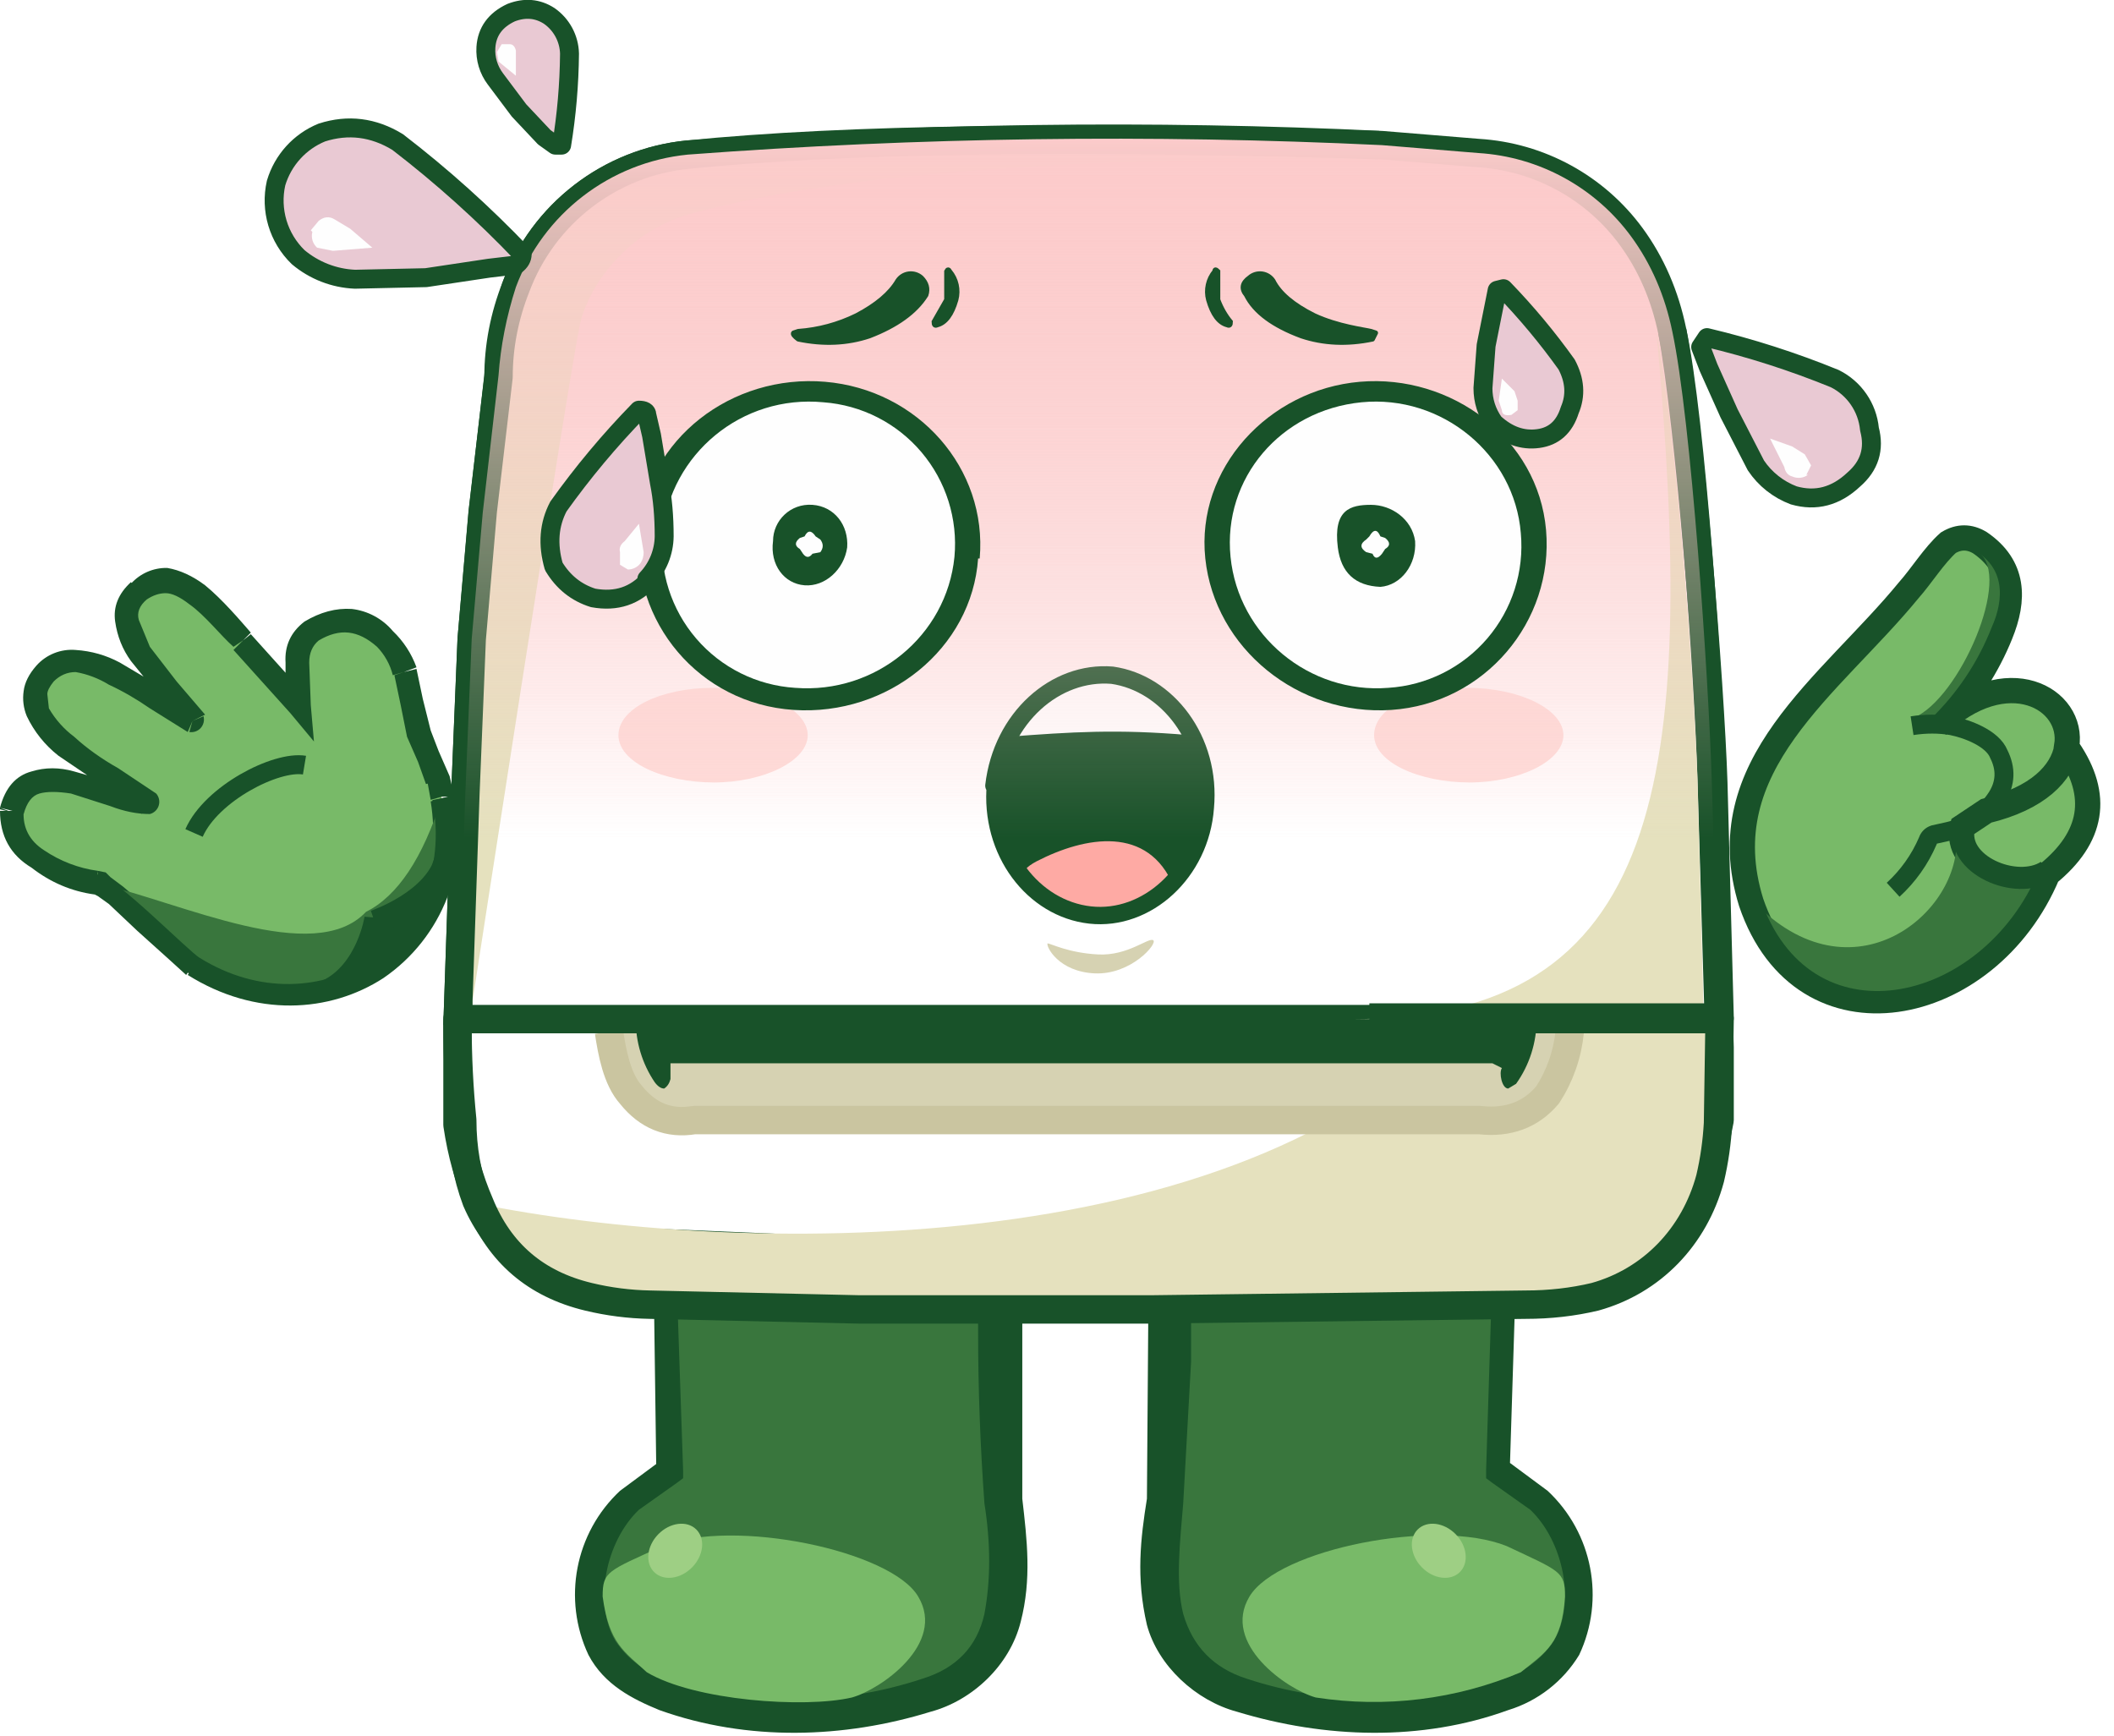
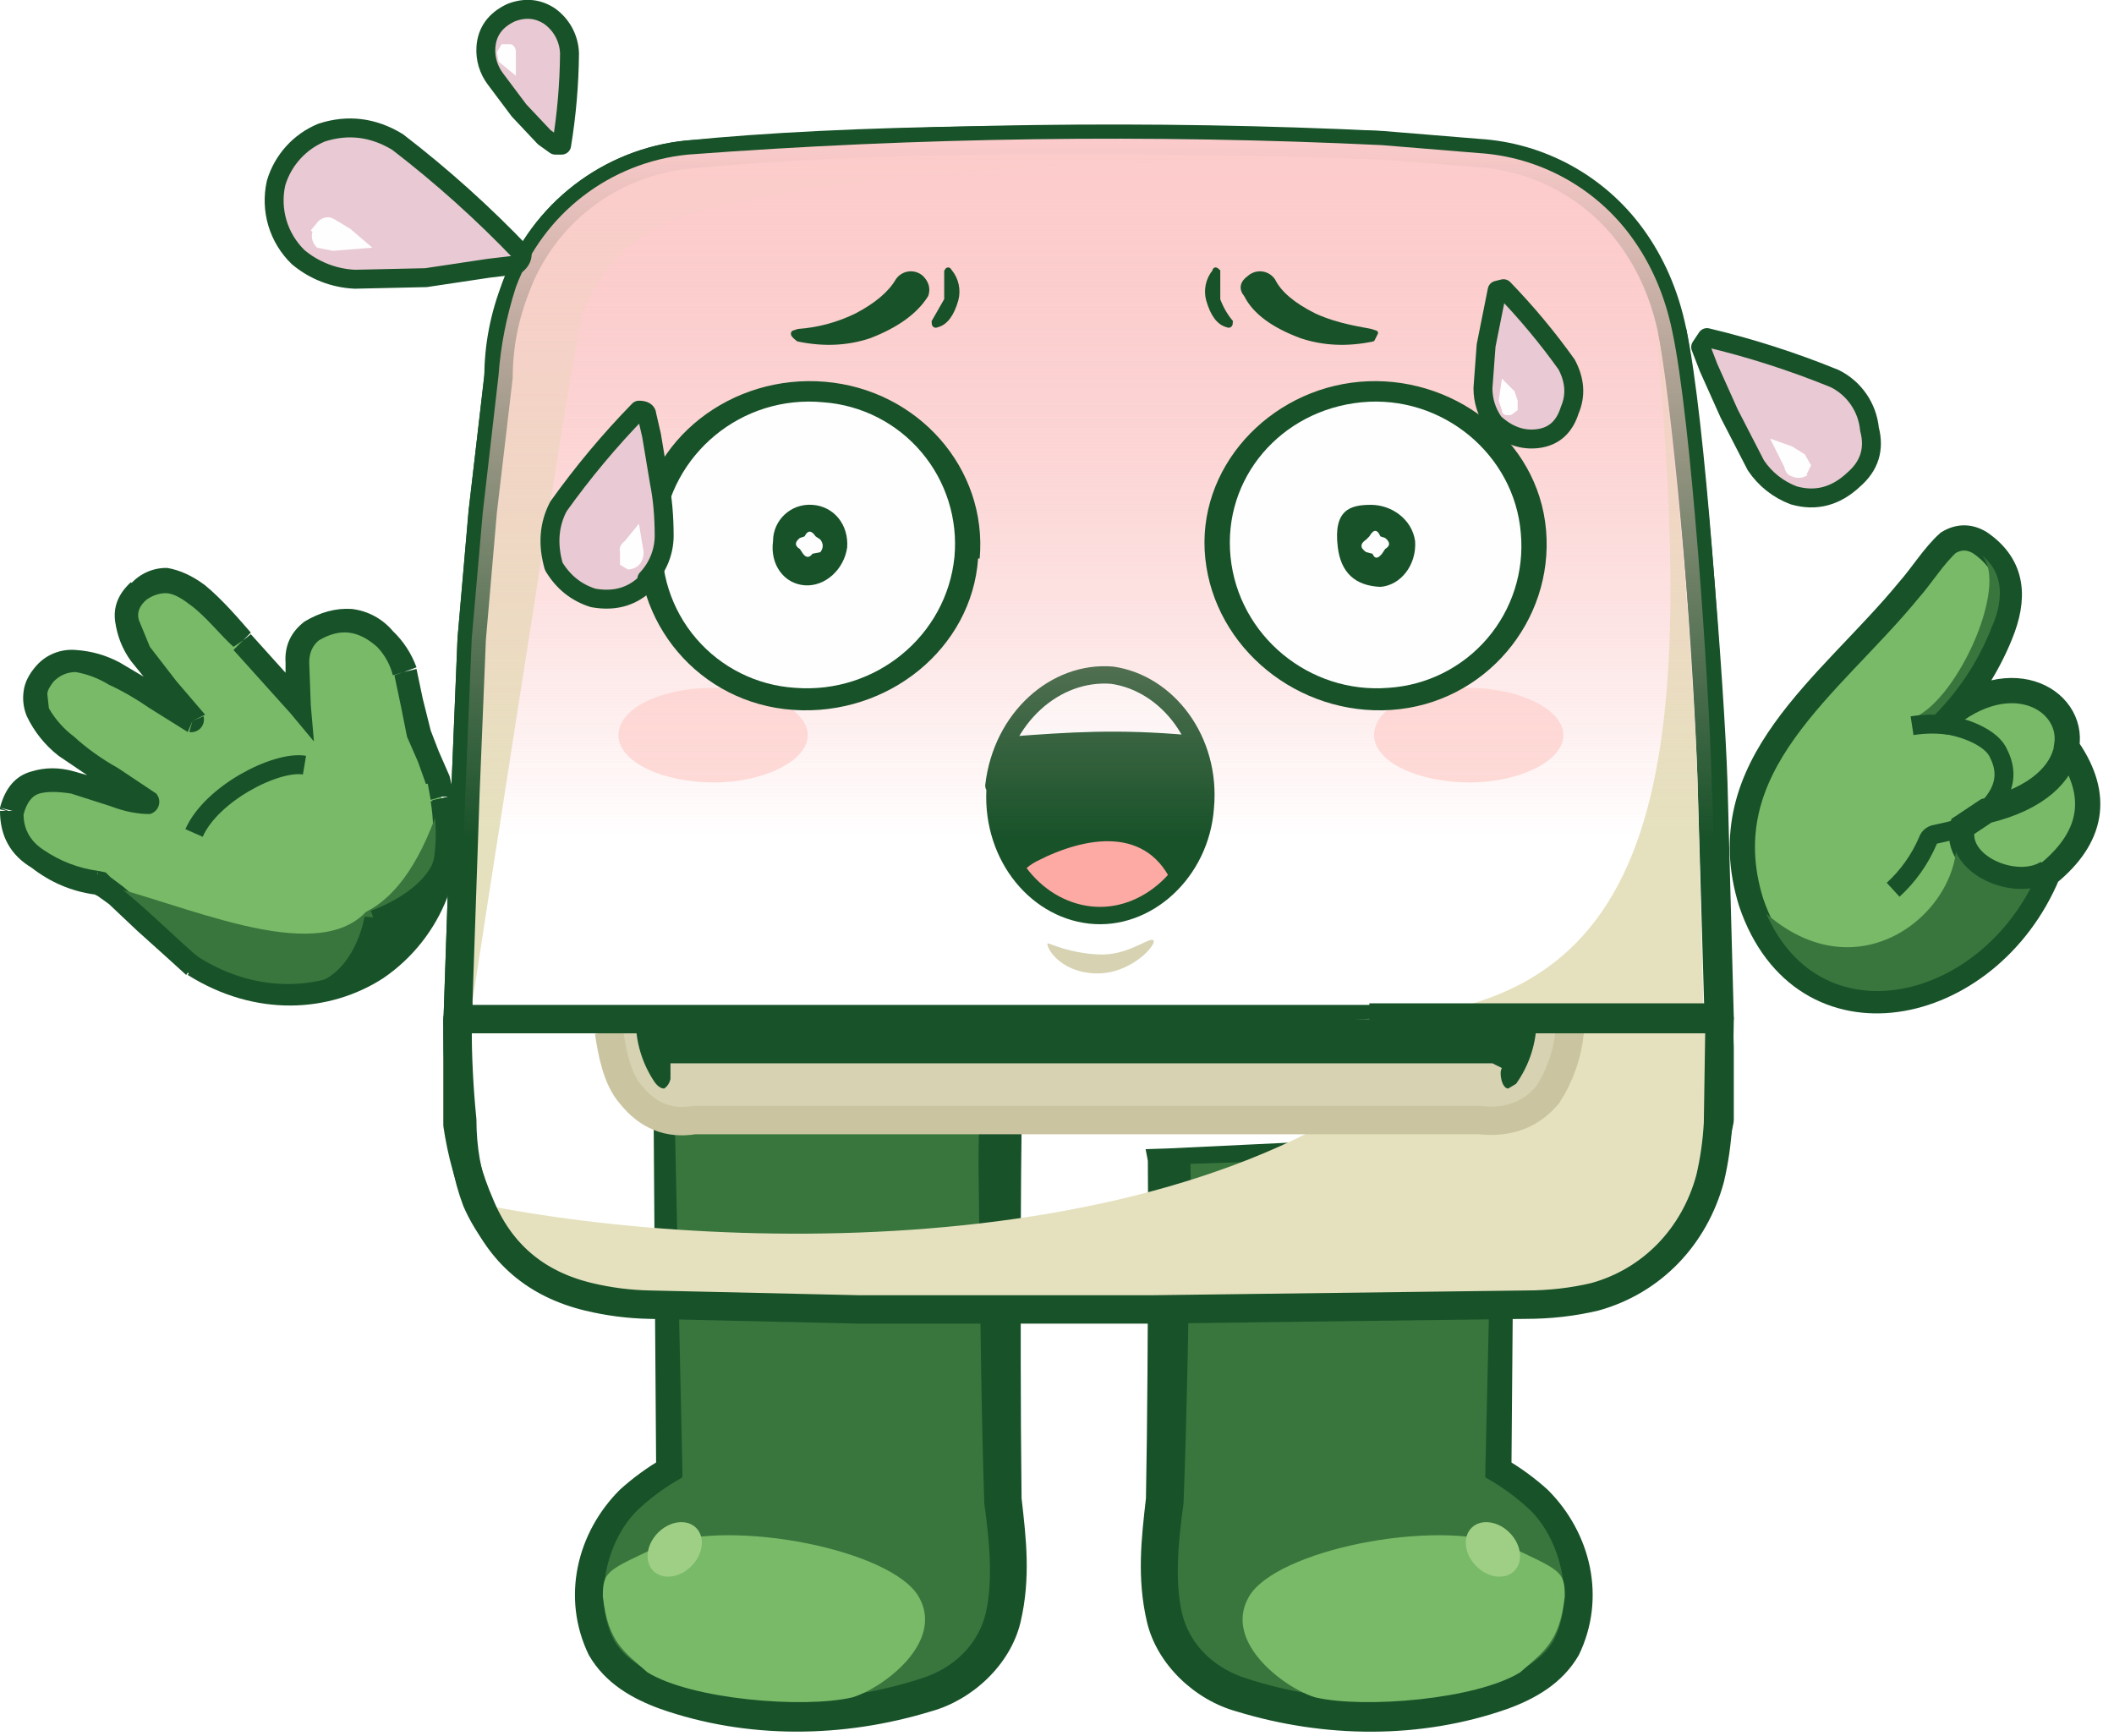
<svg xmlns="http://www.w3.org/2000/svg" width="134" height="110" fill="none" viewBox="0 0 134 110">
-   <path fill="#39763d" d="M63.6 95.2C63.5 94.6 63.3 80 63.4 79.5L42.1 78.5 42.4 93.3 40 95.1C37.6 97 36.6 101.7 38 104.5A7 7 0 0 0 42.1 107.5 27 27 0 0 0 58.8 107.4 7 7 0 0 0 63.7 102.5 25 25 0 0 0 63.5 95.3" class="m-foot m-foot-l" />
-   <path fill="#185229" d="M64.8 79.7 62 79.2V84.5Q62 89.8 62.4 95.3 63 99.1 62.4 102.3 61.7 105.4 58.5 106.4A26 26 0 0 1 42.4 106.5Q40.2 105.8 39 104C37.6 101.6 38.4 97.7 40.5 95.7L42.9 94 43.3 93.7V93.2L42.8 78.5 42.1 79.2 58.3 79.8 63.4 80V79L58.5 78.6 42 77.9H41.4V78.5L41.6 93.2 42 92.5 39.3 94.5A9 9 0 0 0 37.3 104.9C38.3 106.8 40.1 107.7 41.8 108.4 47.4 110.4 53.5 110.2 59 108.5 61.6 107.8 64 105.6 64.7 102.8 65.4 100.1 65.1 97.6 64.8 95zM62 79.2 64.8 79.7 64.9 79H63.4V80z" class="m-foot m-foot-l" />
-   <path fill="#78ba68" d="M54 107.6C55.8 107.1 60 104.2 58.2 101.2 56.5 98.3 46.5 96.2 42 98 38.5 99.6 38.2 99.6 38.2 101.2 38.6 104.2 39.6 104.7 41 106 44 107.8 51 108.3 54 107.6" class="m-foot m-foot-l" />
-   <ellipse cx="42.8" cy="98.3" fill="#9ecf84" class="m-foot m-foot-l" rx="1.5" ry="1.9" transform="rotate(44.5 42.8 98.3)" />
-   <path fill="#39763d" d="M73.9 95.2C73.9 94.6 74.2 81.9 74 81.3L95.3 80.5 95 93.2 97.6 95.1C99.9 97.1 100.9 101.7 99.3 104.5A7 7 0 0 1 95.3 107.5 27 27 0 0 1 78.7 107.4 7 7 0 0 1 73.8 102.5C73.3 100.6 73.6 97.4 73.8 95.3" class="m-foot m-foot-r" />
-   <path fill="#185229" d="M72.8 81.6 75.5 81.1V86.3L75 95.3C74.8 97.7 74.5 100.3 75 102.3Q75.9 105.4 79 106.4A26 26 0 0 0 95 106.5 6 6 0 0 0 98.5 104C99.9 101.6 99.1 97.7 97 95.7L94.6 94 94.2 93.7V93.2L94.6 80.5 95.4 81.2 79 81.7 74.2 81.9V80.9L79 80.5 95.3 79.8H96.1V80.5L95.7 93.2 95.4 92.5 98.1 94.5A9 9 0 0 1 100.1 104.9 8 8 0 0 1 95.6 108.4C90.1 110.4 84 110.2 78.4 108.5 75.8 107.8 73.4 105.6 72.7 103 72 100 72.3 97.5 72.7 95zM75.6 81.1 72.8 81.6 72.7 81H74V81.8z" class="m-foot m-foot-r" />
-   <path fill="#78ba68" d="M83.4 107.6C81.6 107.1 77.4 104.2 79.2 101.2S91 96.2 95.5 98C98.9 99.6 99.2 99.6 99.2 101.2 99 104.2 98 104.7 96.4 106A24 24 0 0 1 83.4 107.6" class="m-foot m-foot-r" />
-   <ellipse cx="91.2" cy="98.3" fill="#9ecf84" class="m-foot m-foot-r" rx="1.5" ry="1.9" transform="rotate(135.5 91.2 98.3)" />
+   <path fill="#39763d" d="M63.573 95.135C63.491 94.54 63.304 71.968 63.415 71.415L42.095 70.52L42.423 93.17C41.475 93.731 40.7 94.302 39.871 95.057C37.581 97.14 36.551 101.626 38.131 104.453C38.927 105.876 40.556 106.853 42.148 107.403C47.445 109.233 53.38 109.116 58.699 107.438C61.154 106.664 62.932 105.032 63.592 102.516C64.138 100.436 63.866 97.27 63.573 95.135Z" class="m-foot m-foot-l" />
+   <path fill="#185229" d="M64.754 71.682C63.861 71.504 62.969 71.326 62.077 71.147C61.974 73.625 62.059 75.254 62.065 77.299C62.145 83.298 62.189 89.06 62.391 95.297C62.715 97.652 62.959 100.167 62.49 102.226C62.014 104.253 60.44 105.761 58.372 106.402C53.248 108.058 47.568 108.208 42.462 106.491C41.01 106.001 39.606 105.159 38.94 104C37.588 101.528 38.37 97.697 40.446 95.688C41.189 94.998 41.976 94.405 42.846 93.885L43.257 93.645L43.254 93.158C43.09 85.609 42.926 78.06 42.762 70.511L42.067 71.186C47.216 71.365 52.364 71.543 57.513 71.722C59.473 71.79 61.433 71.858 63.394 71.926C63.408 71.585 63.422 71.244 63.437 70.903C61.477 70.807 59.518 70.71 57.559 70.614C52.414 70.361 47.269 70.108 42.123 69.854L41.413 69.83L41.429 70.53C41.483 78.081 41.538 85.631 41.592 93.182L42 92.455C41.041 93.007 40.117 93.683 39.297 94.425C36.564 97.146 35.562 101.274 37.321 104.905C38.368 106.727 40.12 107.689 41.833 108.315C47.362 110.26 53.464 110.18 59.026 108.475C61.604 107.766 64.046 105.555 64.694 102.805C65.343 100.021 65.044 97.501 64.754 94.973C64.685 89.356 64.696 83.181 64.709 77.289C64.714 75.414 64.734 73.074 64.754 71.682ZM62.077 71.147L64.754 71.682L64.894 70.954L63.437 70.903L63.394 71.926L62.077 71.147Z" class="m-foot m-foot-l" />
+   <path fill="#78ba68" d="M54 107.6C55.826 107.089 59.944 104.142 58.228 101.2C56.512 98.258 46.53 96.25 41.944 97.922C38.496 99.549 38.209 99.553 38.211 101.199C38.55 104.131 39.577 104.701 41.035 106.004C43.838 107.734 50.932 108.303 54 107.6Z" class="m-foot m-foot-l" />
+   <ellipse cx="42.769" cy="98.213" rx="1.498" ry="1.925" transform="rotate(44.502 42.7691 98.2133)" fill="#9ecf84" class="m-foot m-foot-l" />
+   <path fill="#39763d" d="M73.829 95.137C73.91 94.542 74.207 73.86 74.096 73.307L95.306 72.45L94.978 93.171C95.927 93.733 96.701 94.304 97.53 95.058C99.82 97.142 100.85 101.628 99.27 104.454C98.474 105.878 96.845 106.855 95.254 107.405C89.956 109.234 84.021 109.118 78.702 107.44C76.248 106.666 74.469 105.034 73.809 102.517C73.263 100.438 73.535 97.272 73.829 95.137Z" class="m-foot m-foot-r" />
+   <path fill="#185229" d="M72.758 73.574C73.65 73.396 74.542 73.217 75.435 73.039C75.531 75.467 75.433 77.031 75.417 79.001C75.312 84.437 75.241 89.642 75.019 95.3C74.694 97.654 74.45 100.169 74.917 102.227C75.392 104.251 76.963 105.758 79.031 106.4C84.153 108.056 89.833 108.208 94.939 106.493C96.392 106.003 97.796 105.162 98.462 104.002C99.815 101.53 99.034 97.698 96.957 95.688C96.215 94.997 95.427 94.403 94.557 93.883L94.148 93.645L94.152 93.158C94.313 86.252 94.474 79.346 94.635 72.44L95.333 73.121C90.156 73.291 84.979 73.461 79.802 73.631C77.907 73.693 76.012 73.756 74.117 73.818C74.103 73.477 74.089 73.136 74.076 72.795C75.969 72.704 77.863 72.614 79.757 72.523C84.931 72.275 90.105 72.027 95.279 71.78L95.993 71.756L95.977 72.461C95.919 79.369 95.862 86.277 95.805 93.184L95.399 92.46C96.358 93.012 97.282 93.688 98.102 94.43C100.834 97.148 101.837 101.276 100.079 104.907C99.033 106.728 97.281 107.691 95.569 108.317C90.04 110.263 83.937 110.185 78.374 108.481C75.795 107.772 73.35 105.56 72.701 102.808C72.051 100.022 72.35 97.503 72.638 94.973C72.734 89.907 72.755 84.308 72.773 78.976C72.778 77.179 72.771 74.889 72.758 73.574ZM75.435 73.039L72.758 73.574L72.617 72.843L74.076 72.795L74.117 73.818L75.435 73.039Z" class="m-foot m-foot-r" />
+   <path fill="#78ba68" d="M83.4 107.6C81.574 107.089 77.456 104.142 79.172 101.2C80.888 98.258 90.87 96.25 95.456 97.922C98.904 99.549 99.191 99.553 99.189 101.199C98.85 104.131 97.823 104.701 96.364 106.004C93.562 107.734 86.468 108.303 83.4 107.6Z" class="m-foot m-foot-r" />
+   <ellipse cx="94.631" cy="98.213" rx="1.498" ry="1.925" transform="rotate(135.498 94.6309 98.2135)" fill="#9ecf84" class="m-foot m-foot-r" />
  <path fill="url(#paint0_linear_591_65140)" stroke="#185229" stroke-linejoin="round" stroke-width="1.8" d="M54.5 82.7 41.2 82.5A18 18 0 0 1 37.2 81.9 10 10 0 0 1 30.2 76.1Q29.3 73.7 29.3 71 29 68 29 65L29.5 50.2 29.9 40.5 30.6 32.5 31.6 23.8Q31.8 21 32.7 18.2A13 13 0 0 1 43.6 9.8 359 359 0 0 1 87.6 9.2L93.7 9.7A13 13 0 0 1 103.4 15Q105.3 17.6 106 21C107.2 26.6 108.3 43 108.5 49.4L109 66.4V71L108.3 74.5C107.4 78 104.7 80.9 101 81.9Q99.1 82.5 96.7 82.5L73.1 82.7z" />
  <path fill="#e5e1be" d="M41.2 82.7 54.5 83H73.1L96.7 82.7Q99 82.7 101.1 82.2C104.7 81.2 107.4 78.4 108.4 74.7Q108.8 73 108.9 71.2L109 64.6H92.7C78.4 80.2 46.5 79.6 30.3 76.3Q32.3 81 37.3 82.2A18 18 0 0 0 41.2 82.7" />
  <path fill="#d6d2b2" d="M44.1 71Q41.6 71.3 40 69.4C39 68.4 38.8 66.7 38.6 65.4H99.5A9 9 0 0 1 98.1 69.4Q96.5 71.4 93.8 71z" />
  <path stroke="#cac5a0" stroke-linejoin="round" stroke-width="1.8" d="M38.6 65.4C38.8 66.7 39.1 68.4 40 69.4Q41.6 71.4 44 71H93.8Q96.5 71.3 98.1 69.4A9 9 0 0 0 99.5 65.4" />
  <path fill="#185229" d="M96.1 68.7A7 7 0 0 0 97.4 64.6H40.3A7 7 0 0 0 41.5 68.6Q41.8 69 42.1 69 42.4 68.8 42.5 68.4V67.4H94.6L95.2 67.7C95 68 95.2 69 95.6 69z" />
  <path stroke="#185229" stroke-linejoin="round" stroke-width="1.8" d="M40.3 64.6H29V71.3Q29.4 74 30.4 76.3 32.3 81 37.3 82.2A18 18 0 0 0 41.2 82.7L54.4 83H73.1L96.7 82.7Q99 82.7 101.1 82.2C104.7 81.2 107.4 78.4 108.4 74.7Q108.8 73 108.9 71.2L109 64.6H40.3" />
  <path fill="#e5e1be" d="M107.6 49.5C107.4 43.3 106.2 26.8 105 21.1 107.6 49.5 105.4 64.6 85.7 64.6H108z" />
  <path stroke="#185229" stroke-linejoin="round" stroke-width="1.8" d="M106 21C107.1 26.9 108.4 43.4 108.6 49.6L109 64.5H86.8" />
  <path fill="#e5e1be" d="M29.5 50.2 29.9 63.8S36.2 22.8 36.8 20.4 39.8 14.7 43.6 13.6C57.8 9.6 83.6 10.1 86.4 10.1A180 180 0 0 0 43.6 9.7 13 13 0 0 0 32.8 18.2Q31.8 21 31.5 24L30.5 32.4 30 40.4z" />
  <path stroke="#185229" stroke-linejoin="round" stroke-width="1.8" d="M29 65 29.5 50.3 29.9 40.5 30.6 32.4 31.6 23.9Q31.6 21 32.7 18.2A13 13 0 0 1 43.6 9.8Q58.6 8.3 87.4 9.2" />
  <g class="m-mouth-group">
    <path fill="#d6d2b2" d="M66.4 59.8C66.6 59.8 67.7 60.4 69.6 60.5S72.8 59.4 73.1 59.6 71.7 61.8 69.4 61.7 66.3 60 66.4 59.8" />
    <path fill="#185229" d="M76.3 51C75.9 55.3 72.7 58.3 69 58S63 53.9 63.2 49.9C63.6 45.6 66.8 42.5 70.4 42.8 74 43.4 76.6 47 76.3 51.2" />
    <path fill="#fefefe" d="M75.4 46.6C70.8 46.2 67.9 46.4 63.9 46.7 65.8 42.2 72.1 41 75.4 46.7" />
    <path fill="#feaaa4" d="M69.3 58.1C68.6 58.2 66.5 57.6 65.7 56.7 64.7 55.8 64.4 55.3 65.7 54.6 68.8 53 72.8 52.3 74.4 56.2 73 57.2 71.4 58.4 69.3 58.2" class="m-mouth-tongue" />
    <path stroke="#185229" stroke-linejoin="round" stroke-width="1.1" d="M63 49.8C63.5 45.5 66.9 42.5 70.5 42.8 74 43.3 76.8 46.9 76.4 51.2 76.1 55.3 72.7 58.4 69.1 58S62.7 54 63.1 49.7Z" />
  </g>
  <path fill="#fedbd8" d="M45.2 49.6C48.5 49.6 51.2 48.2 51.2 46.6S48.5 43.6 45.2 43.6 39.2 44.9 39.2 46.6 42 49.6 45.3 49.6" class="m-cheek m-cheek-l" />
  <path fill="#fedbd8" d="M93.1 49.6C96.4 49.6 99.1 48.2 99.1 46.6S96.4 43.6 93 43.6 87.1 44.9 87.1 46.6 89.9 49.6 93.2 49.6" class="m-cheek m-cheek-r" />
  <path fill="url(#paint0_linear_591_65140)" d="M54.5 82.7 41.2 82.5A18 18 0 0 1 37.2 81.9 10 10 0 0 1 30.2 76.1Q29.3 73.7 29.3 71 29 68 29 65L29.5 50.2 29.9 40.5 30.6 32.5 31.6 23.8Q31.8 21 32.7 18.2A13 13 0 0 1 43.6 9.8 359 359 0 0 1 87.6 9.2L93.7 9.7A13 13 0 0 1 103.4 15Q105.3 17.6 106 21C107.2 26.6 108.3 43 108.5 49.4L109 66.4V71L108.3 74.5C107.4 78 104.7 80.9 101 81.9Q99.1 82.5 96.7 82.5L73.1 82.7z" class="m-body-overlay" pointer-events="none" />
  <g class="m-eyes">
    <path fill="#185229" d="M62 35.4C61.6 41.1 56.3 45.4 50.3 45S40 39.4 40.5 33.6 46.4 23.7 52.3 24.2 62.6 29.7 62.1 35.4" />
    <path fill="#fefefe" d="M60.5 35.3C60 40.3 55.5 44 50.4 43.6A9 9 0 0 1 42 33.8C42.5 28.8 47 25 52.2 25.5A9 9 0 0 1 60.5 35.3" />
    <path fill="#185229" d="M51 37.1C52.3 37.2 53.5 36.1 53.7 34.7 53.8 33.3 52.9 32.1 51.5 32S49 33 49 34.3C48.8 35.8 49.7 37 51 37.1" />
    <path fill="#185229" d="M53.2 34.5Q52.9 36 51.2 36C50.2 36 49.5 35 49.6 34.2S50.6 32.6 51.6 32.6C52.6 32.7 53.3 33.6 53.2 34.5" />
    <path fill="#fefefe" d="M51 34Q51.3 33.4 51.7 34L52 34.2Q52.3 34.6 52 35L51.5 35.1Q51.2 35.5 50.9 35.1L50.7 34.8Q50.2 34.5 50.7 34.1z" />
    <path fill="#185229" d="M76.4 35.4C77 41.1 82.3 45.4 88.2 45S98.5 39.4 98 33.6 92 23.7 86.2 24.2 75.8 29.7 76.4 35.4" />
    <path fill="#fefefe" d="M78 35.3C78.5 40.3 83 44 88 43.6A9 9 0 0 0 96.4 33.8C96 28.8 91.4 25 86.3 25.5S77.5 30.3 78 35.3" />
    <path fill="#185229" d="M87.5 37.2Q85.1 37.1 84.8 34.7C84.5 32.3 85.6 32 86.9 32S89.5 32.9 89.7 34.3C89.8 35.8 88.8 37.1 87.5 37.2" />
    <path fill="#185229" d="M85.2 34.5Q85.5 36 87.2 36C89 36 89 35.1 89 34.2S87.9 32.5 86.9 32.6 85 33.5 85.2 34.5" />
    <path fill="#fefefe" d="M87.5 34Q87.2 33.3 86.8 34L86.6 34.2Q86 34.6 86.6 35L87 35.1Q87.2 35.6 87.6 35.1L87.8 34.8Q88.3 34.5 87.8 34.1z" />
  </g>
  <path fill="#185229" stroke="#185229" stroke-linecap="round" stroke-linejoin="round" stroke-width=".3" d="M58.4 17.6A1 1 0 0 0 56.9 17.8Q56.2 19 54.3 20A10 10 0 0 1 50.6 21L50.3 21.1Q50.2 21.2 50.6 21.5 53 22 55.1 21.3 57.7 20.3 58.7 18.7 58.9 18.1 58.4 17.6" class="m-eyebrow m-eyebrow-l" />
  <path fill="#185229" stroke="#185229" stroke-width=".3" d="M60.6 19A2 2 0 0 0 60.2 17.2Q60.1 17 60 17.2V19L59.2 20.4Q59.2 20.7 59.4 20.6 60.2 20.4 60.6 19Z" class="m-eyebrow m-eyebrow-l" />
  <path fill="#185229" stroke="#185229" stroke-linecap="round" stroke-linejoin="round" stroke-width=".3" d="M79.2 17.6A1 1 0 0 1 80.7 17.8Q81.3 19 83.3 20C84.8 20.7 86.5 20.9 86.9 21L87.2 21.1 87 21.5Q84.6 22 82.5 21.3 79.8 20.3 79 18.7 78.5 18.1 79.2 17.6" class="m-eyebrow m-eyebrow-r" />
  <path fill="#185229" stroke="#185229" stroke-width=".3" d="M76.6 19A2 2 0 0 1 77 17.2Q77 17 77.2 17.2V19Q77.5 19.8 78 20.4 78 20.7 77.8 20.6 77 20.4 76.6 19Z" class="m-eyebrow m-eyebrow-r" />
  <g class="m-drop m-drop-r">
    <path fill="#e9c9d3" stroke="#185229" stroke-linejoin="round" stroke-width="1.2" d="M113.7 31.4Q115.8 32 117.5 30.4 119 29.1 118.5 27.2A4 4 0 0 0 116.3 24 55 55 0 0 0 108.2 21.4L107.8 22 108.3 23.3 109.6 26.2 111.3 29.5A5 5 0 0 0 113.7 31.4Z" />
    <path fill="#fefefe" d="M114.5 30.1 114.8 29.5 114.4 28.8 113.6 28.3 112.2 27.8 113.1 29.6Q113.2 30.1 113.6 30.2A1 1 0 0 0 114.6 30.1" />
  </g>
  <g class="m-drop m-drop-tr">
    <path fill="#e9c9d3" stroke="#185229" stroke-linejoin="round" stroke-width="1.2" d="M94.7 26.8Q96 28 97.5 27.8T99.5 26Q100.1 24.6 99.3 23.1A42 42 0 0 0 95.3 18.3L94.9 18.4 94.7 19.4 94.2 21.9 94 24.6Q94 25.8 94.7 26.8Z" />
    <path fill="#fefefe" d="M95.8 26.3 96.2 26V25.4L96 24.8 95.2 24 95 25.4 95.2 26Q95.2 26.4 95.8 26.3" />
  </g>
  <g class="m-drop m-drop-l">
    <path fill="#e9c9d3" stroke="#185229" stroke-linejoin="round" stroke-width="1.2" d="M41.2 36.7Q39.8 38.3 37.6 37.9 36 37.4 35.1 35.9 34.5 33.8 35.4 32.1A52 52 0 0 1 40.5 26Q41 26 41 26.3L41.3 27.6 41.8 30.6Q42.1 32.1 42.1 34A4 4 0 0 1 41 36.7Z" />
    <path fill="#fefefe" d="M39.8 36.1 39.3 35.8V35Q39.2 34.6 39.6 34.3L40.5 33.2 40.8 35Q40.8 35.4 40.6 35.7A1 1 0 0 1 39.8 36.1" />
  </g>
  <g class="m-drop m-drop-t">
    <path fill="#e9c9d3" stroke="#185229" stroke-linejoin="round" stroke-width="1.2" d="M30.8 3Q30.9 1.5 32.4.8 33.7.3 34.8 1A3 3 0 0 1 36.1 3.4 38 38 0 0 1 35.6 9.2H35.2L34.5 8.7 32.9 7 31.4 5A3 3 0 0 1 30.8 3Z" />
    <path fill="#fefefe" d="M31.8 2.8H32.3Q32.6 2.8 32.7 3.2V4.8L31.6 3.9 31.5 3.3z" />
  </g>
  <g class="m-drop m-drop-tl">
    <path fill="#e9c9d3" stroke="#185229" stroke-linejoin="round" stroke-width="1.2" d="M18.9 16.3A5 5 0 0 1 17.5 11.6 5 5 0 0 1 20.4 8.4Q22.9 7.6 25.2 9A69 69 0 0 1 33.1 16.1Q33.1 16.5 32.7 16.8L31 17 27 17.6 22.5 17.7A6 6 0 0 1 18.9 16.3z" />
    <path fill="#fefefe" d="M19.7 14.6 20.2 14Q20.7 13.6 21.2 13.9T22.2 14.5L23.6 15.7 21.1 15.9 20.1 15.7A1 1 0 0 1 19.8 14.7" />
  </g>
  <g class="m-hand m-hand-r">
    <path fill="#78ba68" d="M129.7 55.4C126 64.5 114.2 67 111.1 57.1 108.3 48.4 116 43.4 121 37.5 121.7 36.5 122.6 35.2 123.6 34.5Q124.4 33.7 125.5 34.4C127.7 35.7 127.7 38 126.8 40A17 17 0 0 1 123.1 45.7C127.3 42 131.5 44.4 131 47.3L131.1 47.5C133 50.5 132.8 53.1 129.7 55.4" />
    <path stroke="#185229" stroke-width="1.6" d="M129.8 55.3C127.8 56.6 123.8 54.9 124.4 52.4L125.9 51.4C129.2 50.6 130.7 49 131 47.4M131 47.3C131.5 44.3 127.2 41.8 122.8 46L123.7 45C124.7 44.2 126 42.2 126.8 40.2 127.7 38 127.7 35.9 125.5 34.4Q124.5 33.8 123.5 34.4C122.6 35.2 121.8 36.5 121 37.4 116 43.5 108.3 48.5 111 57.2 114.3 66.9 126 64.5 129.8 55.4Q134.1 51.9 131.1 47.5z" />
    <path fill="#39763d" d="M121.3 45.5C121.7 46.1 123 46.1 123.4 45.8 124.4 44.8 126.1 42.2 126.8 40 127.7 38 127.5 36.3 125.4 35 127.6 36.5 124.2 44.3 121.3 45.5" />
    <path fill="#39763d" d="M129.7 55.4 129.8 55.3C127.8 56.6 125.5 55.7 124 53 124.4 57.8 117.4 63.7 111.1 57.1 114 66.9 126 64.5 129.7 55.4" />
    <path stroke="#185229" stroke-width="1.2" d="M111 57.1C114.3 66.9 126 64.5 129.8 55.4V55.3C127.8 56.6 123.8 54.9 124.4 52.4" />
    <path stroke="#185229" stroke-width="1.2" d="M121.2 46Q122.5 45.8 123.7 46C124.7 46.2 126.3 46.8 126.7 47.8Q127.4 49.2 126.6 50.5A5 5 0 0 1 123.5 52.7L122.6 52.9Q122.3 53 122.2 53.3A9 9 0 0 1 120 56.4" />
    <path stroke="#185229" stroke-width="1.2" d="M121 37.5C121.7 36.5 122.6 35.2 123.6 34.5Q124.4 33.6 125.5 34.4C127.7 35.7 127.7 38 126.8 40A17 17 0 0 1 122.8 46" />
  </g>
  <g class="m-hand m-hand-l">
    <path fill="#78ba68" d="M6.1 56C7 56 11.5 60.6 12.3 61.1 20.3 66.2 29.8 60 28 50.6L27.8 49.5C27.5 48.3 26.8 47.5 26.6 46.5L25.6 42.5A5 5 0 0 0 24.4 40.6 3.4 3.4 0 0 0 19.8 40C18.5 41 18.8 43 18.9 44.7L15.4 40.7C13.8 38.8 11.2 35.3 8.8 37.4 6.3 39.7 10.5 43 12.2 45.7 9.5 44.2 5 40.2 2.8 42.7.1 45.9 7.1 49.2 9.5 50.9 7 50.9 1.9 47.4.8 51.4.6 54 3.5 55.5 6 55.9" />
    <path fill="#185229" d="M12.3 61.2 12.7 60.6zM6 56 6.2 55.2zM18.9 44.7 18.4 45.2 19.9 47 19.7 44.7zM19.8 40 19.4 39.4zM24.4 40.4 24.9 40zM25.6 42.6 26.4 42.3zM26.6 46.5 27.3 46.3zM27.8 49.5 28.5 49.3zM28 50.5H28.8zM.8 51.5 0 51.2V51.3zM9.5 50.9V51.6A.8.8 0 0 0 9.9 50.3zM2.8 42.7 3.4 43.2zM12.2 45.7 12 46.4A.8.8 0 0 0 12.9 45.4zM15.4 40.7 14.8 41zM12.3 61.1 12.7 60.6 12.5 60.4 12.3 60.3 11.6 59.7 9.8 57.9 7.8 56.2 7 55.6 6.7 55.3 6.2 55.2V55.9L6 56.7 6.2 56.8 6.9 57.3 8.7 59 10.7 60.8 11.8 61.8zM18.9 44.7H19.7L19.6 42Q19.6 41.1 20.2 40.6L19.8 40 19.3 39.4Q18 40.4 18.1 42V44.8zM19.8 40 20.2 40.6Q21.2 40 22.1 40.1T23.9 41L24.4 40.4 24.9 40A4 4 0 0 0 22.3 38.6Q20.8 38.5 19.3 39.4zM24.4 40.4 23.9 41A4 4 0 0 1 24.9 42.8L25.6 42.6 26.4 42.3A6 6 0 0 0 24.9 40zM25.6 42.6 25 42.8 25.4 44.7 25.8 46.7 26.6 46.5 27.3 46.3 26.8 44.3 26.4 42.4zM26.6 46.5 25.8 46.7 26.5 48.3 27 49.7 27.8 49.5 28.5 49.2 27.8 47.6 27.3 46.3zM28 50.5H28.8L28.5 49.2 27.8 49.5 27.1 49.6 27.3 50.7zM28 50.6 27.3 50.8C28 55.1 26.3 58.7 23.4 60.7A10 10 0 0 1 12.7 60.6L12.3 61.2 11.9 61.8C16.2 64.5 20.9 64.2 24.3 62A11 11 0 0 0 28.8 50.4zM6.1 56 6.2 55.2A8 8 0 0 1 2.8 53.9Q1.4 53 1.5 51.4H0Q0 53.8 2 55 3.8 56.4 6 56.7zM.8 51.4 1.5 51.6Q1.8 50.5 2.5 50.3T4.5 50.3L7 51.1Q8.3 51.6 9.5 51.6V50.1L7.5 49.7 4.7 48.9Q3.3 48.5 2 48.9.5 49.3 0 51.2zM2.8 42.7 3.4 43.2Q4 42.6 4.8 42.6A6 6 0 0 1 6.9 43.4Q8.2 44 9.5 44.9L11.9 46.4 12.2 45.7 12.6 45.1 10.3 43.6 7.6 42Q6.3 41.3 4.8 41.2A3 3 0 0 0 2.3 42.2zM9.5 50.9 9.9 50.3 7.5 48.7Q5.9 47.8 4.7 46.7A6 6 0 0 1 3.1 44.9L3 44Q3 43.7 3.4 43.2L2.8 42.7 2.3 42.2Q1.6 43 1.5 43.8A3 3 0 0 0 1.7 45.4 7 7 0 0 0 3.7 47.9L6.8 50 9 51.6zM12.2 45.7 13 45.3 11.2 43.2 9.5 41 8.8 39.3Q8.6 38.6 9.3 38L8.8 37.5 8.3 36.9Q7.1 38 7.3 39.4T8.3 41.9L10 44 11.6 46.1zM8.8 37.5 9.3 38Q9.9 37.6 10.5 37.6T12 38.3C13 39 14 40.3 14.8 41L15.4 40.6 15.9 40.1C15.2 39.3 14.1 38 13 37.1Q11.8 36.2 10.6 36A3 3 0 0 0 8.3 37zM15.4 40.6 14.8 41.2 18.4 45.2 18.9 44.7 19.5 44.2 15.9 40.2z" />
    <path fill="#39763d" d="M12.3 61.2C11.5 60.8 7.2 56.2 6.2 56 11.5 57.2 19.9 61.3 23.2 57.8Q26.2 56.3 28 50.6C29.8 60 20.3 66.2 12.3 61.2" />
    <path stroke="#185229" stroke-width="1.2" d="M28 50.6C29.8 60 20.3 66.2 12.3 61.2 11.5 60.7 7 56.1 6 56" />
    <path stroke="#185229" stroke-width="1.2" d="M12.3 52.8C13.4 50.3 17.5 48.2 19.3 48.5" />
    <path fill="#185229" d="M23.7 58.2S23.2 61.5 20.7 62.7A14 14 0 0 0 28.2 54.3C27.6 57 23.7 58.3 23.7 58.3" />
    <path stroke="#185229" stroke-width="1.2" d="M23.7 58.2S23.2 61.5 20.7 62.7A14 14 0 0 0 28.2 54.3C27.6 57 23.7 58.3 23.7 58.3Z" />
  </g>
  <defs>
    <linearGradient id="paint0_linear_591_65140" x1="69" x2="69" y1="8.8" y2="82.7" gradientUnits="userSpaceOnUse">
      <stop class="m-flush-stop" stop-color="#fccbcb" />
      <stop offset=".6" stop-color="#fccbcb" stop-opacity="0" />
    </linearGradient>
  </defs>
</svg>
